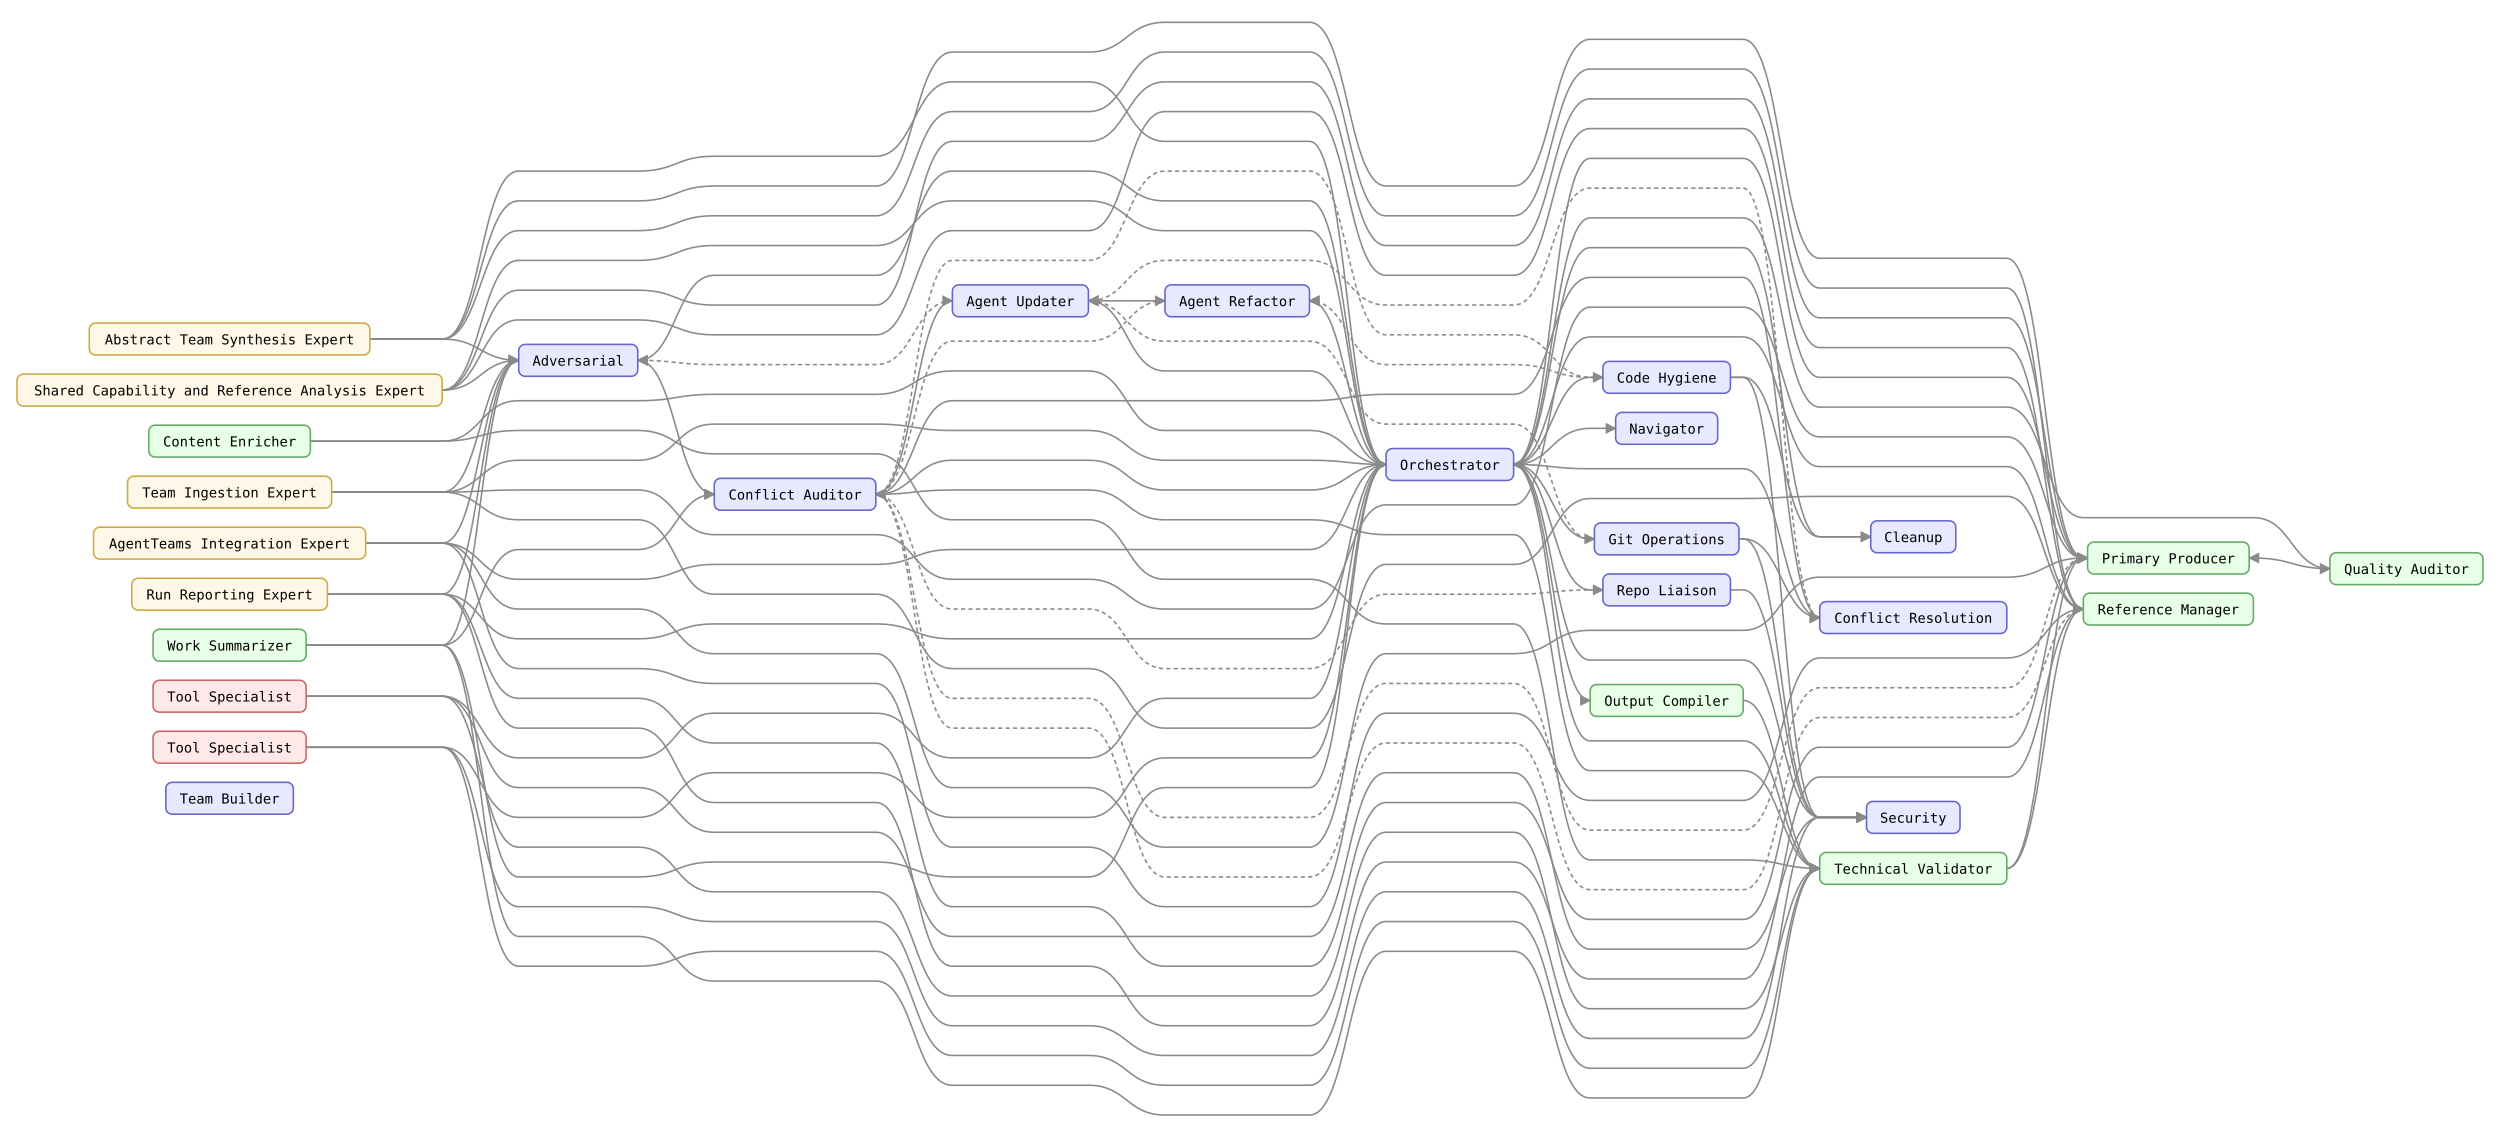
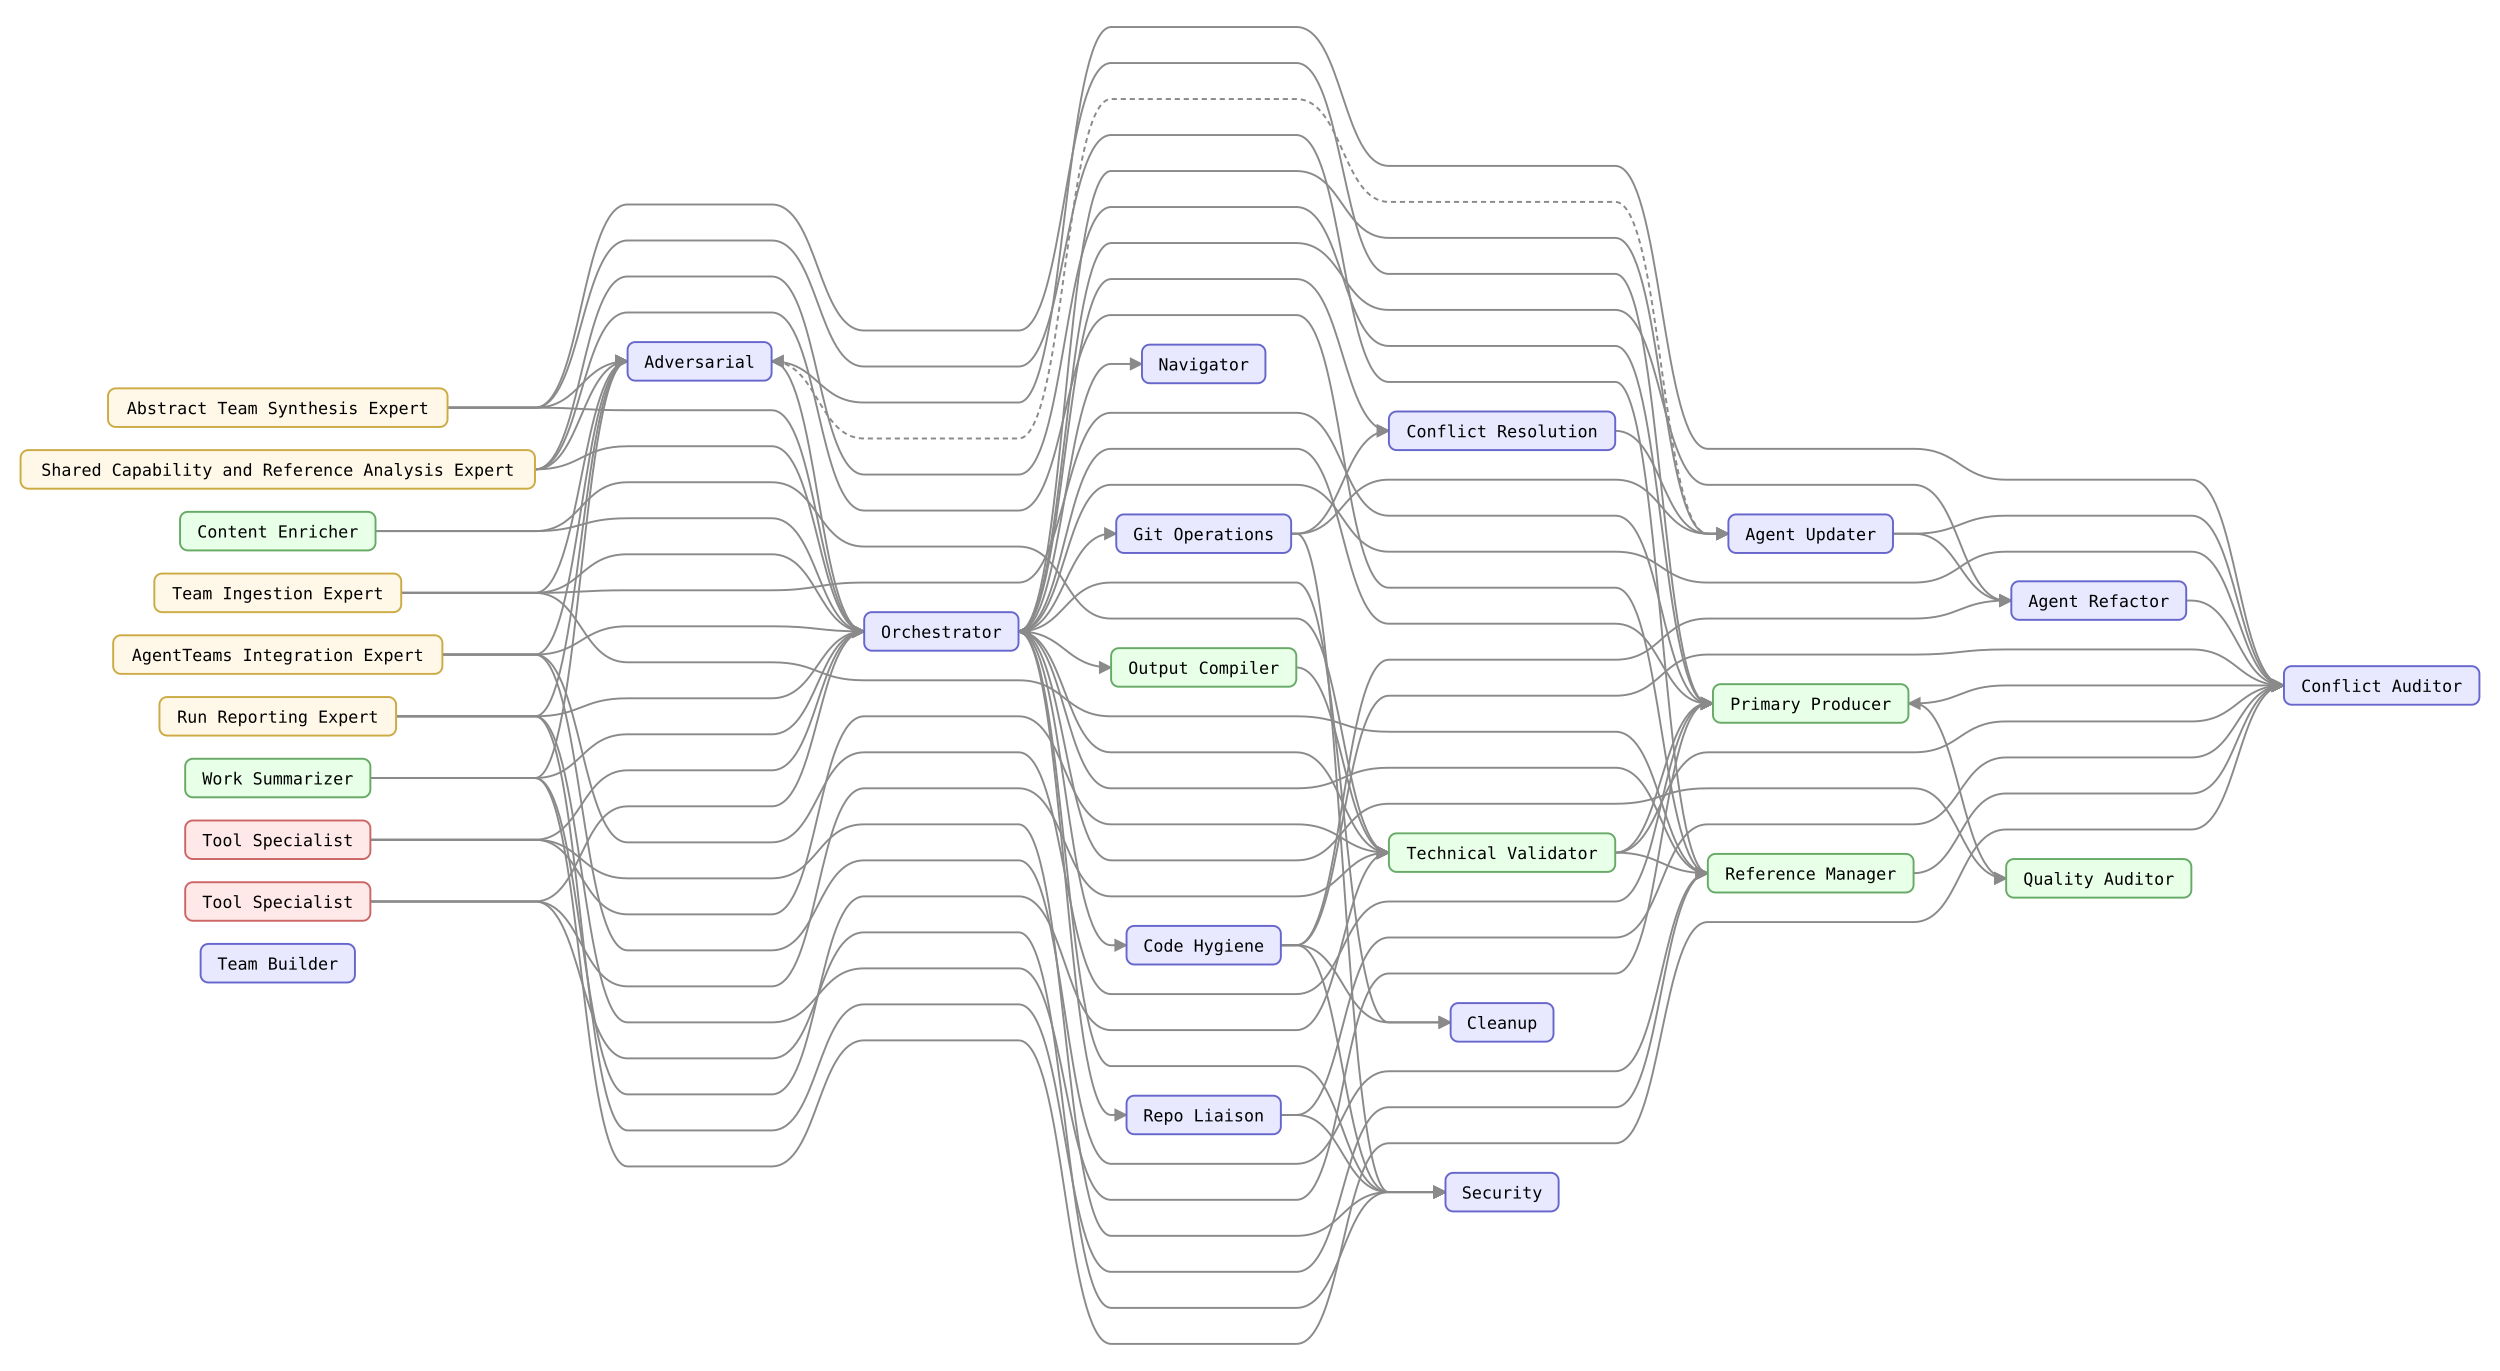
- <svg xmlns="http://www.w3.org/2000/svg" viewBox="0 0 2352 1070" width="2352" height="1070" font-family="monospace">
+ <svg xmlns="http://www.w3.org/2000/svg" viewBox="0 0 1944 1066" width="1944" height="1066" font-family="monospace">
  <defs>
    <marker id="arrow" viewBox="0 0 10 10" refX="9" refY="5" markerWidth="7" markerHeight="7" orient="auto-start-reverse">
      <polygon points="0,0 10,5 0,10" fill="#8a8a8a" />
    </marker>
  </defs>
-   <path d="M348,319 L416,319 C452,319 452,339 488,339" fill="none" stroke="#8a8a8a" stroke-width="1.5" marker-end="url(#arrow)" />
-   <path d="M348,319 L416,319 C452,319 452,161 488,161 L600,161 C636,161 636,147 672,147 L824,147 C860,147 860,77 896,77 L1024,77 C1060,77 1060,133 1096,133 L1232,133 C1268,133 1268,437 1304,437" fill="none" stroke="#8a8a8a" stroke-width="1.5" marker-end="url(#arrow)" />
-   <path d="M348,319 L416,319 C452,319 452,189 488,189 L600,189 C636,189 636,175 672,175 L824,175 C860,175 860,49 896,49 L1024,49 C1060,49 1060,21 1096,21 L1232,21 C1268,21 1268,175 1304,175 L1424,175 C1460,175 1460,37 1496,37 L1640,37 C1676,37 1676,243 1712,243 L1888,243 C1924,243 1924,525 1960,525 L1964,525" fill="none" stroke="#8a8a8a" stroke-width="1.5" marker-end="url(#arrow)" />
-   <path d="M348,319 L416,319 C452,319 452,217 488,217 L600,217 C636,217 636,203 672,203 L824,203 C860,203 860,105 896,105 L1024,105 C1060,105 1060,49 1096,49 L1232,49 C1268,49 1268,203 1304,203 L1424,203 C1460,203 1460,65 1496,65 L1640,65 C1676,65 1676,271 1712,271 L1888,271 C1924,271 1924,573 1960,573" fill="none" stroke="#8a8a8a" stroke-width="1.5" marker-end="url(#arrow)" />
-   <path d="M600,339 C636,339 636,465 672,465" fill="none" stroke="#8a8a8a" stroke-width="1.5" marker-end="url(#arrow)" />
-   <path d="M600,339 C636,339 636,259 672,259 L824,259 C860,259 860,161 896,161 L1024,161 C1060,161 1060,189 1096,189 L1232,189 C1268,189 1268,437 1304,437" fill="none" stroke="#8a8a8a" stroke-width="1.5" marker-start="url(#arrow)" marker-end="url(#arrow)" />
-   <path d="M1096,283 C1060,283 1060,321 1024,321 L896,321 C860,321 860,465 824,465" fill="none" stroke="#8a8a8a" stroke-width="1.5" stroke-dasharray="4,3" marker-end="url(#arrow)" />
-   <path d="M1232,283 C1268,283 1268,437 1304,437" fill="none" stroke="#8a8a8a" stroke-width="1.5" marker-start="url(#arrow)" marker-end="url(#arrow)" />
-   <path d="M896,283 C860,283 860,343 824,343 L672,343 C636,343 636,339 600,339" fill="none" stroke="#8a8a8a" stroke-width="1.5" stroke-dasharray="4,3" marker-end="url(#arrow)" />
-   <path d="M1024,283 L1096,283" fill="none" stroke="#8a8a8a" stroke-width="1.5" marker-end="url(#arrow)" />
-   <path d="M896,283 C860,283 860,465 824,465" fill="none" stroke="#8a8a8a" stroke-width="1.5" marker-start="url(#arrow)" marker-end="url(#arrow)" />
-   <path d="M1024,283 C1060,283 1060,349 1096,349 L1232,349 C1268,349 1268,437 1304,437" fill="none" stroke="#8a8a8a" stroke-width="1.5" marker-start="url(#arrow)" marker-end="url(#arrow)" />
-   <path d="M416,367 C452,367 452,339 488,339" fill="none" stroke="#8a8a8a" stroke-width="1.5" marker-end="url(#arrow)" />
-   <path d="M416,367 C452,367 452,245 488,245 L600,245 C636,245 636,231 672,231 L824,231 C860,231 860,189 896,189 L1024,189 C1060,189 1060,217 1096,217 L1232,217 C1268,217 1268,437 1304,437" fill="none" stroke="#8a8a8a" stroke-width="1.5" marker-end="url(#arrow)" />
-   <path d="M416,367 C452,367 452,273 488,273 L600,273 C636,273 636,287 672,287 L824,287 C860,287 860,133 896,133 L1024,133 C1060,133 1060,77 1096,77 L1232,77 C1268,77 1268,231 1304,231 L1424,231 C1460,231 1460,93 1496,93 L1640,93 C1676,93 1676,299 1712,299 L1888,299 C1924,299 1924,525 1960,525 L1964,525" fill="none" stroke="#8a8a8a" stroke-width="1.5" marker-end="url(#arrow)" />
-   <path d="M416,367 C452,367 452,301 488,301 L600,301 C636,301 636,315 672,315 L824,315 C860,315 860,217 896,217 L1024,217 C1060,217 1060,105 1096,105 L1232,105 C1268,105 1268,259 1304,259 L1424,259 C1460,259 1460,121 1496,121 L1640,121 C1676,121 1676,327 1712,327 L1888,327 C1924,327 1924,573 1960,573" fill="none" stroke="#8a8a8a" stroke-width="1.5" marker-end="url(#arrow)" />
-   <path d="M1760,505 L1712,505 C1676,505 1676,233 1640,233 L1496,233 C1460,233 1460,437 1424,437" fill="none" stroke="#8a8a8a" stroke-width="1.5" marker-start="url(#arrow)" marker-end="url(#arrow)" />
-   <path d="M1508,355 L1496,355 C1460,355 1460,343 1424,343 L1304,343 C1268,343 1268,283 1232,283" fill="none" stroke="#8a8a8a" stroke-width="1.5" stroke-dasharray="4,3" marker-end="url(#arrow)" />
-   <path d="M1628,355 L1640,355 C1676,355 1676,505 1712,505 L1760,505" fill="none" stroke="#8a8a8a" stroke-width="1.5" marker-end="url(#arrow)" />
-   <path d="M1508,355 L1496,355 C1460,355 1460,315 1424,315 L1304,315 C1268,315 1268,161 1232,161 L1096,161 C1060,161 1060,245 1024,245 L896,245 C860,245 860,465 824,465" fill="none" stroke="#8a8a8a" stroke-width="1.5" stroke-dasharray="4,3" marker-end="url(#arrow)" />
-   <path d="M1508,355 L1496,355 C1460,355 1460,437 1424,437" fill="none" stroke="#8a8a8a" stroke-width="1.5" marker-start="url(#arrow)" marker-end="url(#arrow)" />
-   <path d="M1628,355 L1640,355 C1676,355 1676,769 1712,769 L1756,769" fill="none" stroke="#8a8a8a" stroke-width="1.5" marker-end="url(#arrow)" />
-   <path d="M824,465 C860,465 860,377 896,377 L1024,377 L1096,377 L1232,377 C1268,377 1268,371 1304,371 L1424,371 C1460,371 1460,261 1496,261 L1640,261 C1676,261 1676,581 1712,581" fill="none" stroke="#8a8a8a" stroke-width="1.5" marker-end="url(#arrow)" />
-   <path d="M824,465 C860,465 860,433 896,433 L1024,433 C1060,433 1060,461 1096,461 L1232,461 C1268,461 1268,437 1304,437" fill="none" stroke="#8a8a8a" stroke-width="1.5" marker-start="url(#arrow)" marker-end="url(#arrow)" />
-   <path d="M824,465 C860,465 860,461 896,461 L1024,461 C1060,461 1060,489 1096,489 L1232,489 C1268,489 1268,503 1304,503 L1424,503 C1460,503 1460,725 1496,725 L1640,725 C1676,725 1676,817 1712,817" fill="none" stroke="#8a8a8a" stroke-width="1.5" marker-start="url(#arrow)" marker-end="url(#arrow)" />
-   <path d="M1712,581 C1676,581 1676,177 1640,177 L1496,177 C1460,177 1460,287 1424,287 L1304,287 C1268,287 1268,245 1232,245 L1096,245 C1060,245 1060,283 1024,283" fill="none" stroke="#8a8a8a" stroke-width="1.5" stroke-dasharray="4,3" marker-end="url(#arrow)" />
-   <path d="M1712,581 C1676,581 1676,441 1640,441 L1496,441 C1460,441 1460,437 1424,437" fill="none" stroke="#8a8a8a" stroke-width="1.5" marker-start="url(#arrow)" marker-end="url(#arrow)" />
-   <path d="M292,415 L416,415 C452,415 452,377 488,377 L600,377 C636,377 636,371 672,371 L824,371 C860,371 860,349 896,349 L1024,349 C1060,349 1060,405 1096,405 L1232,405 C1268,405 1268,437 1304,437" fill="none" stroke="#8a8a8a" stroke-width="1.5" marker-end="url(#arrow)" />
-   <path d="M292,415 L416,415 C452,415 452,405 488,405 L600,405 C636,405 636,427 672,427 L824,427 C860,427 860,489 896,489 L1024,489 C1060,489 1060,545 1096,545 L1232,545 C1268,545 1268,587 1304,587 L1424,587 C1460,587 1460,809 1496,809 L1640,809 C1676,809 1676,817 1712,817" fill="none" stroke="#8a8a8a" stroke-width="1.5" marker-end="url(#arrow)" />
-   <path d="M1500,507 L1496,507 C1460,507 1460,399 1424,399 L1304,399 C1268,399 1268,321 1232,321 L1096,321 C1060,321 1060,283 1024,283" fill="none" stroke="#8a8a8a" stroke-width="1.5" stroke-dasharray="4,3" marker-end="url(#arrow)" />
-   <path d="M1636,507 L1640,507 C1676,507 1676,581 1712,581" fill="none" stroke="#8a8a8a" stroke-width="1.5" marker-end="url(#arrow)" />
-   <path d="M1500,507 L1496,507 C1460,507 1460,437 1424,437" fill="none" stroke="#8a8a8a" stroke-width="1.5" marker-start="url(#arrow)" marker-end="url(#arrow)" />
-   <path d="M1636,507 L1640,507 C1676,507 1676,769 1712,769 L1756,769" fill="none" stroke="#8a8a8a" stroke-width="1.5" marker-end="url(#arrow)" />
-   <path d="M312,463 L416,463 C452,463 452,339 488,339" fill="none" stroke="#8a8a8a" stroke-width="1.5" marker-end="url(#arrow)" />
-   <path d="M312,463 L416,463 C452,463 452,433 488,433 L600,433 C636,433 636,399 672,399 L824,399 C860,399 860,405 896,405 L1024,405 C1060,405 1060,433 1096,433 L1232,433 C1268,433 1268,437 1304,437" fill="none" stroke="#8a8a8a" stroke-width="1.5" marker-end="url(#arrow)" />
-   <path d="M312,463 L416,463 C452,463 452,461 488,461 L600,461 C636,461 636,503 672,503 L824,503 C860,503 860,545 896,545 L1024,545 C1060,545 1060,573 1096,573 L1232,573 C1268,573 1268,475 1304,475 L1424,475 C1460,475 1460,289 1496,289 L1640,289 C1676,289 1676,411 1712,411 L1888,411 C1924,411 1924,525 1960,525 L1964,525" fill="none" stroke="#8a8a8a" stroke-width="1.5" marker-end="url(#arrow)" />
-   <path d="M312,463 L416,463 C452,463 452,489 488,489 L600,489 C636,489 636,559 672,559 L824,559 C860,559 860,629 896,629 L1024,629 C1060,629 1060,685 1096,685 L1232,685 C1268,685 1268,531 1304,531 L1424,531 C1460,531 1460,469 1496,469 L1640,469 C1676,469 1676,467 1712,467 L1888,467 C1924,467 1924,573 1960,573" fill="none" stroke="#8a8a8a" stroke-width="1.5" marker-end="url(#arrow)" />
-   <path d="M344,511 L416,511 C452,511 452,339 488,339" fill="none" stroke="#8a8a8a" stroke-width="1.5" marker-end="url(#arrow)" />
-   <path d="M344,511 L416,511 C452,511 452,545 488,545 L600,545 C636,545 636,531 672,531 L824,531 C860,531 860,517 896,517 L1024,517 L1096,517 L1232,517 C1268,517 1268,437 1304,437" fill="none" stroke="#8a8a8a" stroke-width="1.5" marker-end="url(#arrow)" />
-   <path d="M344,511 L416,511 C452,511 452,573 488,573 L600,573 C636,573 636,615 672,615 L824,615 C860,615 860,741 896,741 L1024,741 C1060,741 1060,797 1096,797 L1232,797 C1268,797 1268,615 1304,615 L1424,615 C1460,615 1460,593 1496,593 L1640,593 C1676,593 1676,543 1712,543 L1888,543 C1924,543 1924,525 1960,525 L1964,525" fill="none" stroke="#8a8a8a" stroke-width="1.5" marker-end="url(#arrow)" />
-   <path d="M344,511 L416,511 C452,511 452,629 488,629 L600,629 C636,629 636,643 672,643 L824,643 C860,643 860,797 896,797 L1024,797 C1060,797 1060,853 1096,853 L1232,853 C1268,853 1268,671 1304,671 L1424,671 C1460,671 1460,753 1496,753 L1640,753 C1676,753 1676,619 1712,619 L1888,619 C1924,619 1924,573 1960,573" fill="none" stroke="#8a8a8a" stroke-width="1.5" marker-end="url(#arrow)" />
-   <path d="M1520,403 L1496,403 C1460,403 1460,437 1424,437" fill="none" stroke="#8a8a8a" stroke-width="1.5" marker-start="url(#arrow)" marker-end="url(#arrow)" />
-   <path d="M1424,437 C1460,437 1460,659 1496,659" fill="none" stroke="#8a8a8a" stroke-width="1.5" marker-start="url(#arrow)" marker-end="url(#arrow)" />
-   <path d="M1424,437 C1460,437 1460,149 1496,149 L1640,149 C1676,149 1676,355 1712,355 L1888,355 C1924,355 1924,525 1960,525 L1964,525" fill="none" stroke="#8a8a8a" stroke-width="1.5" marker-start="url(#arrow)" marker-end="url(#arrow)" />
-   <path d="M1424,437 C1460,437 1460,205 1496,205 L1640,205 C1676,205 1676,383 1712,383 L1888,383 C1924,383 1924,487 1960,487 L2120,487 C2156,487 2156,535 2192,535" fill="none" stroke="#8a8a8a" stroke-width="1.5" marker-start="url(#arrow)" marker-end="url(#arrow)" />
-   <path d="M1424,437 C1460,437 1460,317 1496,317 L1640,317 C1676,317 1676,439 1712,439 L1888,439 C1924,439 1924,573 1960,573" fill="none" stroke="#8a8a8a" stroke-width="1.5" marker-start="url(#arrow)" marker-end="url(#arrow)" />
-   <path d="M1424,437 C1460,437 1460,555 1496,555 L1508,555" fill="none" stroke="#8a8a8a" stroke-width="1.5" marker-start="url(#arrow)" marker-end="url(#arrow)" />
-   <path d="M1424,437 C1460,437 1460,621 1496,621 L1640,621 C1676,621 1676,769 1712,769 L1756,769" fill="none" stroke="#8a8a8a" stroke-width="1.5" marker-start="url(#arrow)" marker-end="url(#arrow)" />
-   <path d="M1424,437 C1460,437 1460,697 1496,697 L1640,697 C1676,697 1676,817 1712,817" fill="none" stroke="#8a8a8a" stroke-width="1.5" marker-start="url(#arrow)" marker-end="url(#arrow)" />
-   <path d="M1640,659 C1676,659 1676,817 1712,817" fill="none" stroke="#8a8a8a" stroke-width="1.5" marker-end="url(#arrow)" />
-   <path d="M1964,525 L1960,525 C1924,525 1924,647 1888,647 L1712,647 C1676,647 1676,781 1640,781 L1496,781 C1460,781 1460,643 1424,643 L1304,643 C1268,643 1268,769 1232,769 L1096,769 C1060,769 1060,657 1024,657 L896,657 C860,657 860,465 824,465" fill="none" stroke="#8a8a8a" stroke-width="1.5" stroke-dasharray="4,3" marker-end="url(#arrow)" />
-   <path d="M2116,525 L2120,525 C2156,525 2156,535 2192,535" fill="none" stroke="#8a8a8a" stroke-width="1.5" marker-start="url(#arrow)" marker-end="url(#arrow)" />
-   <path d="M1960,573 C1924,573 1924,675 1888,675 L1712,675 C1676,675 1676,837 1640,837 L1496,837 C1460,837 1460,699 1424,699 L1304,699 C1268,699 1268,825 1232,825 L1096,825 C1060,825 1060,685 1024,685 L896,685 C860,685 860,465 824,465" fill="none" stroke="#8a8a8a" stroke-width="1.5" stroke-dasharray="4,3" marker-end="url(#arrow)" />
-   <path d="M1508,555 L1496,555 C1460,555 1460,559 1424,559 L1304,559 C1268,559 1268,629 1232,629 L1096,629 C1060,629 1060,573 1024,573 L896,573 C860,573 860,465 824,465" fill="none" stroke="#8a8a8a" stroke-width="1.5" stroke-dasharray="4,3" marker-end="url(#arrow)" />
-   <path d="M1628,555 L1640,555 C1676,555 1676,769 1712,769 L1756,769" fill="none" stroke="#8a8a8a" stroke-width="1.5" marker-end="url(#arrow)" />
-   <path d="M308,559 L416,559 C452,559 452,339 488,339" fill="none" stroke="#8a8a8a" stroke-width="1.5" marker-end="url(#arrow)" />
-   <path d="M308,559 L416,559 C452,559 452,601 488,601 L600,601 C636,601 636,587 672,587 L824,587 C860,587 860,601 896,601 L1024,601 L1096,601 L1232,601 C1268,601 1268,437 1304,437" fill="none" stroke="#8a8a8a" stroke-width="1.5" marker-end="url(#arrow)" />
-   <path d="M308,559 L416,559 C452,559 452,657 488,657 L600,657 C636,657 636,699 672,699 L824,699 C860,699 860,853 896,853 L1024,853 C1060,853 1060,909 1096,909 L1232,909 C1268,909 1268,755 1304,755 L1424,755 C1460,755 1460,865 1496,865 L1640,865 C1676,865 1676,703 1712,703 L1888,703 C1924,703 1924,525 1960,525 L1964,525" fill="none" stroke="#8a8a8a" stroke-width="1.5" marker-end="url(#arrow)" />
-   <path d="M308,559 L416,559 C452,559 452,685 488,685 L600,685 C636,685 636,755 672,755 L824,755 C860,755 860,909 896,909 L1024,909 C1060,909 1060,965 1096,965 L1232,965 C1268,965 1268,811 1304,811 L1424,811 C1460,811 1460,921 1496,921 L1640,921 C1676,921 1676,731 1712,731 L1888,731 C1924,731 1924,573 1960,573" fill="none" stroke="#8a8a8a" stroke-width="1.5" marker-end="url(#arrow)" />
-   <path d="M1888,817 C1924,817 1924,525 1960,525 L1964,525" fill="none" stroke="#8a8a8a" stroke-width="1.5" marker-end="url(#arrow)" />
-   <path d="M1888,817 C1924,817 1924,573 1960,573" fill="none" stroke="#8a8a8a" stroke-width="1.5" marker-end="url(#arrow)" />
-   <path d="M288,655 L416,655 C452,655 452,713 488,713 L600,713 C636,713 636,671 672,671 L824,671 C860,671 860,713 896,713 L1024,713 C1060,713 1060,657 1096,657 L1232,657 C1268,657 1268,437 1304,437" fill="none" stroke="#8a8a8a" stroke-width="1.5" marker-end="url(#arrow)" />
-   <path d="M288,655 L416,655 C452,655 452,741 488,741 L600,741 C636,741 636,783 672,783 L824,783 C860,783 860,881 896,881 L1024,881 L1096,881 L1232,881 C1268,881 1268,727 1304,727 L1424,727 C1460,727 1460,893 1496,893 L1640,893 C1676,893 1676,769 1712,769 L1756,769" fill="none" stroke="#8a8a8a" stroke-width="1.5" marker-end="url(#arrow)" />
-   <path d="M288,655 L416,655 C452,655 452,797 488,797 L600,797 C636,797 636,839 672,839 L824,839 C860,839 860,937 896,937 L1024,937 L1096,937 L1232,937 C1268,937 1268,783 1304,783 L1424,783 C1460,783 1460,949 1496,949 L1640,949 C1676,949 1676,817 1712,817" fill="none" stroke="#8a8a8a" stroke-width="1.5" marker-end="url(#arrow)" />
-   <path d="M288,703 L416,703 C452,703 452,769 488,769 L600,769 C636,769 636,727 672,727 L824,727 C860,727 860,769 896,769 L1024,769 C1060,769 1060,713 1096,713 L1232,713 C1268,713 1268,437 1304,437" fill="none" stroke="#8a8a8a" stroke-width="1.5" marker-end="url(#arrow)" />
-   <path d="M288,703 L416,703 C452,703 452,853 488,853 L600,853 C636,853 636,867 672,867 L824,867 C860,867 860,965 896,965 L1024,965 C1060,965 1060,993 1096,993 L1232,993 C1268,993 1268,839 1304,839 L1424,839 C1460,839 1460,977 1496,977 L1640,977 C1676,977 1676,769 1712,769 L1756,769" fill="none" stroke="#8a8a8a" stroke-width="1.5" marker-end="url(#arrow)" />
-   <path d="M288,703 L416,703 C452,703 452,909 488,909 L600,909 C636,909 636,895 672,895 L824,895 C860,895 860,993 896,993 L1024,993 C1060,993 1060,1021 1096,1021 L1232,1021 C1268,1021 1268,867 1304,867 L1424,867 C1460,867 1460,1005 1496,1005 L1640,1005 C1676,1005 1676,817 1712,817" fill="none" stroke="#8a8a8a" stroke-width="1.5" marker-end="url(#arrow)" />
-   <path d="M288,607 L416,607 C452,607 452,339 488,339" fill="none" stroke="#8a8a8a" stroke-width="1.5" marker-end="url(#arrow)" />
-   <path d="M288,607 L416,607 C452,607 452,517 488,517 L600,517 C636,517 636,465 672,465" fill="none" stroke="#8a8a8a" stroke-width="1.5" marker-end="url(#arrow)" />
-   <path d="M288,607 L416,607 C452,607 452,825 488,825 L600,825 C636,825 636,811 672,811 L824,811 C860,811 860,825 896,825 L1024,825 C1060,825 1060,741 1096,741 L1232,741 C1268,741 1268,437 1304,437" fill="none" stroke="#8a8a8a" stroke-width="1.5" marker-end="url(#arrow)" />
-   <path d="M288,607 L416,607 C452,607 452,881 488,881 L600,881 C636,881 636,923 672,923 L824,923 C860,923 860,1021 896,1021 L1024,1021 C1060,1021 1060,1049 1096,1049 L1232,1049 C1268,1049 1268,895 1304,895 L1424,895 C1460,895 1460,1033 1496,1033 L1640,1033 C1676,1033 1676,817 1712,817" fill="none" stroke="#8a8a8a" stroke-width="1.5" marker-end="url(#arrow)" />
-   <rect x="84" y="304" width="264" height="30" rx="6" fill="#fff8e8" stroke="#ccaa44" stroke-width="1.5" />
-   <text x="216" y="324" font-size="13" text-anchor="middle" fill="#000000">Abstract Team Synthesis Expert</text>
-   <rect x="488" y="324" width="112" height="30" rx="6" fill="#e8e8ff" stroke="#6666cc" stroke-width="1.5" />
-   <text x="544" y="344" font-size="13" text-anchor="middle" fill="#000000">Adversarial</text>
-   <rect x="1096" y="268" width="136" height="30" rx="6" fill="#e8e8ff" stroke="#6666cc" stroke-width="1.5" />
-   <text x="1164" y="288" font-size="13" text-anchor="middle" fill="#000000">Agent Refactor</text>
-   <rect x="896" y="268" width="128" height="30" rx="6" fill="#e8e8ff" stroke="#6666cc" stroke-width="1.5" />
-   <text x="960" y="288" font-size="13" text-anchor="middle" fill="#000000">Agent Updater</text>
-   <rect x="16" y="352" width="400" height="30" rx="6" fill="#fff8e8" stroke="#ccaa44" stroke-width="1.5" />
-   <text x="216" y="372" font-size="13" text-anchor="middle" fill="#000000">Shared Capability and Reference Analysis Expert</text>
-   <rect x="1760" y="490" width="80" height="30" rx="6" fill="#e8e8ff" stroke="#6666cc" stroke-width="1.5" />
-   <text x="1800" y="510" font-size="13" text-anchor="middle" fill="#000000">Cleanup</text>
-   <rect x="1508" y="340" width="120" height="30" rx="6" fill="#e8e8ff" stroke="#6666cc" stroke-width="1.5" />
-   <text x="1568" y="360" font-size="13" text-anchor="middle" fill="#000000">Code Hygiene</text>
-   <rect x="672" y="450" width="152" height="30" rx="6" fill="#e8e8ff" stroke="#6666cc" stroke-width="1.5" />
-   <text x="748" y="470" font-size="13" text-anchor="middle" fill="#000000">Conflict Auditor</text>
-   <rect x="1712" y="566" width="176" height="30" rx="6" fill="#e8e8ff" stroke="#6666cc" stroke-width="1.5" />
-   <text x="1800" y="586" font-size="13" text-anchor="middle" fill="#000000">Conflict Resolution</text>
-   <rect x="140" y="400" width="152" height="30" rx="6" fill="#e8ffe8" stroke="#66aa66" stroke-width="1.5" />
-   <text x="216" y="420" font-size="13" text-anchor="middle" fill="#000000">Content Enricher</text>
-   <rect x="1500" y="492" width="136" height="30" rx="6" fill="#e8e8ff" stroke="#6666cc" stroke-width="1.5" />
-   <text x="1568" y="512" font-size="13" text-anchor="middle" fill="#000000">Git Operations</text>
-   <rect x="120" y="448" width="192" height="30" rx="6" fill="#fff8e8" stroke="#ccaa44" stroke-width="1.5" />
-   <text x="216" y="468" font-size="13" text-anchor="middle" fill="#000000">Team Ingestion Expert</text>
-   <rect x="88" y="496" width="256" height="30" rx="6" fill="#fff8e8" stroke="#ccaa44" stroke-width="1.5" />
-   <text x="216" y="516" font-size="13" text-anchor="middle" fill="#000000">AgentTeams Integration Expert</text>
-   <rect x="1520" y="388" width="96" height="30" rx="6" fill="#e8e8ff" stroke="#6666cc" stroke-width="1.5" />
-   <text x="1568" y="408" font-size="13" text-anchor="middle" fill="#000000">Navigator</text>
-   <rect x="1304" y="422" width="120" height="30" rx="6" fill="#e8e8ff" stroke="#6666cc" stroke-width="1.5" />
-   <text x="1364" y="442" font-size="13" text-anchor="middle" fill="#000000">Orchestrator</text>
-   <rect x="1496" y="644" width="144" height="30" rx="6" fill="#e8ffe8" stroke="#66aa66" stroke-width="1.5" />
-   <text x="1568" y="664" font-size="13" text-anchor="middle" fill="#000000">Output Compiler</text>
-   <rect x="1964" y="510" width="152" height="30" rx="6" fill="#e8ffe8" stroke="#66aa66" stroke-width="1.5" />
-   <text x="2040" y="530" font-size="13" text-anchor="middle" fill="#000000">Primary Producer</text>
-   <rect x="2192" y="520" width="144" height="30" rx="6" fill="#e8ffe8" stroke="#66aa66" stroke-width="1.5" />
-   <text x="2264" y="540" font-size="13" text-anchor="middle" fill="#000000">Quality Auditor</text>
-   <rect x="1960" y="558" width="160" height="30" rx="6" fill="#e8ffe8" stroke="#66aa66" stroke-width="1.5" />
-   <text x="2040" y="578" font-size="13" text-anchor="middle" fill="#000000">Reference Manager</text>
-   <rect x="1508" y="540" width="120" height="30" rx="6" fill="#e8e8ff" stroke="#6666cc" stroke-width="1.5" />
-   <text x="1568" y="560" font-size="13" text-anchor="middle" fill="#000000">Repo Liaison</text>
-   <rect x="124" y="544" width="184" height="30" rx="6" fill="#fff8e8" stroke="#ccaa44" stroke-width="1.5" />
-   <text x="216" y="564" font-size="13" text-anchor="middle" fill="#000000">Run Reporting Expert</text>
-   <rect x="1756" y="754" width="88" height="30" rx="6" fill="#e8e8ff" stroke="#6666cc" stroke-width="1.5" />
-   <text x="1800" y="774" font-size="13" text-anchor="middle" fill="#000000">Security</text>
-   <rect x="156" y="736" width="120" height="30" rx="6" fill="#e8e8ff" stroke="#6666cc" stroke-width="1.5" />
-   <text x="216" y="756" font-size="13" text-anchor="middle" fill="#000000">Team Builder</text>
-   <rect x="1712" y="802" width="176" height="30" rx="6" fill="#e8ffe8" stroke="#66aa66" stroke-width="1.5" />
-   <text x="1800" y="822" font-size="13" text-anchor="middle" fill="#000000">Technical Validator</text>
-   <rect x="144" y="640" width="144" height="30" rx="6" fill="#ffe8e8" stroke="#cc6666" stroke-width="1.5" />
-   <text x="216" y="660" font-size="13" text-anchor="middle" fill="#000000">Tool Specialist</text>
-   <rect x="144" y="688" width="144" height="30" rx="6" fill="#ffe8e8" stroke="#cc6666" stroke-width="1.5" />
-   <text x="216" y="708" font-size="13" text-anchor="middle" fill="#000000">Tool Specialist</text>
-   <rect x="144" y="592" width="144" height="30" rx="6" fill="#e8ffe8" stroke="#66aa66" stroke-width="1.5" />
-   <text x="216" y="612" font-size="13" text-anchor="middle" fill="#000000">Work Summarizer</text>
+   <path d="M348,317 L416,317 C452,317 452,281 488,281" fill="none" stroke="#8a8a8a" stroke-width="1.5" marker-end="url(#arrow)" />
+   <path d="M348,317 L416,317 C452,317 452,319 488,319 L600,319 C636,319 636,491 672,491" fill="none" stroke="#8a8a8a" stroke-width="1.5" marker-end="url(#arrow)" />
+   <path d="M348,317 L416,317 C452,317 452,159 488,159 L600,159 C636,159 636,257 672,257 L792,257 C828,257 828,49 864,49 L1008,49 C1044,49 1044,213 1080,213 L1256,213 C1292,213 1292,547 1328,547 L1332,547" fill="none" stroke="#8a8a8a" stroke-width="1.5" marker-end="url(#arrow)" />
+   <path d="M348,317 L416,317 C452,317 452,187 488,187 L600,187 C636,187 636,285 672,285 L792,285 C828,285 828,105 864,105 L1008,105 C1044,105 1044,297 1080,297 L1256,297 C1292,297 1292,679 1328,679" fill="none" stroke="#8a8a8a" stroke-width="1.5" marker-end="url(#arrow)" />
+   <path d="M600,281 C636,281 636,313 672,313 L792,313 C828,313 828,21 864,21 L1008,21 C1044,21 1044,129 1080,129 L1256,129 C1292,129 1292,349 1328,349 L1488,349 C1524,349 1524,373 1560,373 L1704,373 C1740,373 1740,533 1776,533" fill="none" stroke="#8a8a8a" stroke-width="1.5" marker-end="url(#arrow)" />
+   <path d="M600,281 C636,281 636,491 672,491" fill="none" stroke="#8a8a8a" stroke-width="1.5" marker-start="url(#arrow)" marker-end="url(#arrow)" />
+   <path d="M1700,467 L1704,467 C1740,467 1740,533 1776,533" fill="none" stroke="#8a8a8a" stroke-width="1.5" marker-end="url(#arrow)" />
+   <path d="M1564,467 L1560,467 C1524,467 1524,377 1488,377 L1328,377 C1292,377 1292,241 1256,241 L1080,241 C1044,241 1044,189 1008,189 L864,189 C828,189 828,491 792,491" fill="none" stroke="#8a8a8a" stroke-width="1.5" marker-start="url(#arrow)" marker-end="url(#arrow)" />
+   <path d="M1344,415 L1328,415 C1292,415 1292,157 1256,157 L1080,157 C1044,157 1044,77 1008,77 L864,77 C828,77 828,341 792,341 L672,341 C636,341 636,281 600,281" fill="none" stroke="#8a8a8a" stroke-width="1.5" stroke-dasharray="4,3" marker-end="url(#arrow)" />
+   <path d="M1472,415 L1488,415 C1524,415 1524,467 1560,467 L1564,467" fill="none" stroke="#8a8a8a" stroke-width="1.5" marker-end="url(#arrow)" />
+   <path d="M1472,415 L1488,415 C1524,415 1524,401 1560,401 L1704,401 C1740,401 1740,533 1776,533" fill="none" stroke="#8a8a8a" stroke-width="1.5" marker-end="url(#arrow)" />
+   <path d="M1344,415 L1328,415 C1292,415 1292,185 1256,185 L1080,185 C1044,185 1044,133 1008,133 L864,133 C828,133 828,491 792,491" fill="none" stroke="#8a8a8a" stroke-width="1.5" marker-start="url(#arrow)" marker-end="url(#arrow)" />
+   <path d="M416,365 C452,365 452,281 488,281" fill="none" stroke="#8a8a8a" stroke-width="1.5" marker-end="url(#arrow)" />
+   <path d="M416,365 C452,365 452,347 488,347 L600,347 C636,347 636,491 672,491" fill="none" stroke="#8a8a8a" stroke-width="1.5" marker-end="url(#arrow)" />
+   <path d="M416,365 C452,365 452,215 488,215 L600,215 C636,215 636,369 672,369 L792,369 C828,369 828,161 864,161 L1008,161 C1044,161 1044,269 1080,269 L1256,269 C1292,269 1292,547 1328,547 L1332,547" fill="none" stroke="#8a8a8a" stroke-width="1.5" marker-end="url(#arrow)" />
+   <path d="M416,365 C452,365 452,243 488,243 L600,243 C636,243 636,397 672,397 L792,397 C828,397 828,245 864,245 L1008,245 C1044,245 1044,457 1080,457 L1256,457 C1292,457 1292,679 1328,679" fill="none" stroke="#8a8a8a" stroke-width="1.5" marker-end="url(#arrow)" />
+   <path d="M1128,795 L1080,795 C1044,795 1044,453 1008,453 L864,453 C828,453 828,491 792,491" fill="none" stroke="#8a8a8a" stroke-width="1.5" marker-start="url(#arrow)" marker-end="url(#arrow)" />
+   <path d="M996,735 L1008,735 C1044,735 1044,513 1080,513 L1256,513 C1292,513 1292,481 1328,481 L1488,481 C1524,481 1524,467 1560,467 L1564,467" fill="none" stroke="#8a8a8a" stroke-width="1.5" marker-end="url(#arrow)" />
+   <path d="M996,735 L1008,735 C1044,735 1044,795 1080,795 L1128,795" fill="none" stroke="#8a8a8a" stroke-width="1.5" marker-end="url(#arrow)" />
+   <path d="M996,735 L1008,735 C1044,735 1044,541 1080,541 L1256,541 C1292,541 1292,509 1328,509 L1488,509 C1524,509 1524,505 1560,505 L1704,505 C1740,505 1740,533 1776,533" fill="none" stroke="#8a8a8a" stroke-width="1.5" marker-end="url(#arrow)" />
+   <path d="M876,735 L864,735 C828,735 828,491 792,491" fill="none" stroke="#8a8a8a" stroke-width="1.5" marker-start="url(#arrow)" marker-end="url(#arrow)" />
+   <path d="M996,735 L1008,735 C1044,735 1044,927 1080,927 L1124,927" fill="none" stroke="#8a8a8a" stroke-width="1.5" marker-end="url(#arrow)" />
+   <path d="M1256,335 C1292,335 1292,415 1328,415 L1344,415" fill="none" stroke="#8a8a8a" stroke-width="1.5" marker-end="url(#arrow)" />
+   <path d="M1080,335 C1044,335 1044,217 1008,217 L864,217 C828,217 828,491 792,491" fill="none" stroke="#8a8a8a" stroke-width="1.5" marker-start="url(#arrow)" marker-end="url(#arrow)" />
+   <path d="M292,413 L416,413 C452,413 452,403 488,403 L600,403 C636,403 636,491 672,491" fill="none" stroke="#8a8a8a" stroke-width="1.5" marker-end="url(#arrow)" />
+   <path d="M292,413 L416,413 C452,413 452,375 488,375 L600,375 C636,375 636,425 672,425 L792,425 C828,425 828,481 864,481 L1008,481 C1044,481 1044,663 1080,663" fill="none" stroke="#8a8a8a" stroke-width="1.5" marker-end="url(#arrow)" />
+   <path d="M1004,415 L1008,415 C1044,415 1044,373 1080,373 L1256,373 C1292,373 1292,415 1328,415 L1344,415" fill="none" stroke="#8a8a8a" stroke-width="1.5" marker-end="url(#arrow)" />
+   <path d="M1004,415 L1008,415 C1044,415 1044,335 1080,335" fill="none" stroke="#8a8a8a" stroke-width="1.5" marker-end="url(#arrow)" />
+   <path d="M868,415 L864,415 C828,415 828,491 792,491" fill="none" stroke="#8a8a8a" stroke-width="1.5" marker-start="url(#arrow)" marker-end="url(#arrow)" />
+   <path d="M1004,415 L1008,415 C1044,415 1044,927 1080,927 L1124,927" fill="none" stroke="#8a8a8a" stroke-width="1.5" marker-end="url(#arrow)" />
+   <path d="M312,461 L416,461 C452,461 452,281 488,281" fill="none" stroke="#8a8a8a" stroke-width="1.5" marker-end="url(#arrow)" />
+   <path d="M312,461 L416,461 C452,461 452,431 488,431 L600,431 C636,431 636,491 672,491" fill="none" stroke="#8a8a8a" stroke-width="1.5" marker-end="url(#arrow)" />
+   <path d="M312,461 L416,461 C452,461 452,459 488,459 L600,459 C636,459 636,453 672,453 L792,453 C828,453 828,321 864,321 L1008,321 C1044,321 1044,401 1080,401 L1256,401 C1292,401 1292,547 1328,547 L1332,547" fill="none" stroke="#8a8a8a" stroke-width="1.5" marker-end="url(#arrow)" />
+   <path d="M312,461 L416,461 C452,461 452,515 488,515 L600,515 C636,515 636,529 672,529 L792,529 C828,529 828,557 864,557 L1008,557 C1044,557 1044,569 1080,569 L1256,569 C1292,569 1292,679 1328,679" fill="none" stroke="#8a8a8a" stroke-width="1.5" marker-end="url(#arrow)" />
+   <path d="M344,509 L416,509 C452,509 452,281 488,281" fill="none" stroke="#8a8a8a" stroke-width="1.5" marker-end="url(#arrow)" />
+   <path d="M344,509 L416,509 C452,509 452,487 488,487 L600,487 C636,487 636,491 672,491" fill="none" stroke="#8a8a8a" stroke-width="1.5" marker-end="url(#arrow)" />
+   <path d="M344,509 L416,509 C452,509 452,655 488,655 L600,655 C636,655 636,585 672,585 L792,585 C828,585 828,773 864,773 L1008,773 C1044,773 1044,701 1080,701 L1256,701 C1292,701 1292,547 1328,547 L1332,547" fill="none" stroke="#8a8a8a" stroke-width="1.5" marker-end="url(#arrow)" />
+   <path d="M344,509 L416,509 C452,509 452,739 488,739 L600,739 C636,739 636,669 672,669 L792,669 C828,669 828,905 864,905 L1008,905 C1044,905 1044,833 1080,833 L1256,833 C1292,833 1292,679 1328,679" fill="none" stroke="#8a8a8a" stroke-width="1.5" marker-end="url(#arrow)" />
+   <path d="M888,283 L864,283 C828,283 828,491 792,491" fill="none" stroke="#8a8a8a" stroke-width="1.5" marker-start="url(#arrow)" marker-end="url(#arrow)" />
+   <path d="M792,491 C828,491 828,377 864,377 L1008,377 C1044,377 1044,429 1080,429 L1256,429 C1292,429 1292,453 1328,453 L1488,453 C1524,453 1524,429 1560,429 L1704,429 C1740,429 1740,533 1776,533" fill="none" stroke="#8a8a8a" stroke-width="1.5" marker-end="url(#arrow)" />
+   <path d="M792,491 C828,491 828,519 864,519" fill="none" stroke="#8a8a8a" stroke-width="1.5" marker-start="url(#arrow)" marker-end="url(#arrow)" />
+   <path d="M792,491 C828,491 828,349 864,349 L1008,349 C1044,349 1044,485 1080,485 L1256,485 C1292,485 1292,547 1328,547 L1332,547" fill="none" stroke="#8a8a8a" stroke-width="1.5" marker-start="url(#arrow)" marker-end="url(#arrow)" />
+   <path d="M792,491 C828,491 828,669 864,669 L1008,669 C1044,669 1044,625 1080,625 L1256,625 C1292,625 1292,613 1328,613 L1488,613 C1524,613 1524,683 1560,683" fill="none" stroke="#8a8a8a" stroke-width="1.5" marker-start="url(#arrow)" marker-end="url(#arrow)" />
+   <path d="M792,491 C828,491 828,613 864,613 L1008,613 C1044,613 1044,597 1080,597 L1256,597 C1292,597 1292,679 1328,679" fill="none" stroke="#8a8a8a" stroke-width="1.5" marker-start="url(#arrow)" marker-end="url(#arrow)" />
+   <path d="M792,491 C828,491 828,867 864,867 L876,867" fill="none" stroke="#8a8a8a" stroke-width="1.5" marker-start="url(#arrow)" marker-end="url(#arrow)" />
+   <path d="M792,491 C828,491 828,829 864,829 L1008,829 C1044,829 1044,927 1080,927 L1124,927" fill="none" stroke="#8a8a8a" stroke-width="1.5" marker-start="url(#arrow)" marker-end="url(#arrow)" />
+   <path d="M792,491 C828,491 828,585 864,585 L1008,585 C1044,585 1044,663 1080,663" fill="none" stroke="#8a8a8a" stroke-width="1.5" marker-start="url(#arrow)" marker-end="url(#arrow)" />
+   <path d="M1008,519 C1044,519 1044,663 1080,663" fill="none" stroke="#8a8a8a" stroke-width="1.5" marker-end="url(#arrow)" />
+   <path d="M1484,547 L1488,547 C1524,547 1524,533 1560,533 L1704,533 L1776,533" fill="none" stroke="#8a8a8a" stroke-width="1.5" marker-end="url(#arrow)" />
+   <path d="M1484,547 L1488,547 C1524,547 1524,683 1560,683" fill="none" stroke="#8a8a8a" stroke-width="1.5" marker-start="url(#arrow)" marker-end="url(#arrow)" />
+   <path d="M1488,679 C1524,679 1524,617 1560,617 L1704,617 C1740,617 1740,533 1776,533" fill="none" stroke="#8a8a8a" stroke-width="1.5" marker-end="url(#arrow)" />
+   <path d="M996,867 L1008,867 C1044,867 1044,729 1080,729 L1256,729 C1292,729 1292,641 1328,641 L1488,641 C1524,641 1524,589 1560,589 L1704,589 C1740,589 1740,533 1776,533" fill="none" stroke="#8a8a8a" stroke-width="1.5" marker-end="url(#arrow)" />
+   <path d="M996,867 L1008,867 C1044,867 1044,927 1080,927 L1124,927" fill="none" stroke="#8a8a8a" stroke-width="1.5" marker-end="url(#arrow)" />
+   <path d="M308,557 L416,557 C452,557 452,281 488,281" fill="none" stroke="#8a8a8a" stroke-width="1.5" marker-end="url(#arrow)" />
+   <path d="M308,557 L416,557 C452,557 452,543 488,543 L600,543 C636,543 636,491 672,491" fill="none" stroke="#8a8a8a" stroke-width="1.5" marker-end="url(#arrow)" />
+   <path d="M308,557 L416,557 C452,557 452,795 488,795 L600,795 C636,795 636,753 672,753 L792,753 C828,753 828,933 864,933 L1008,933 C1044,933 1044,757 1080,757 L1256,757 C1292,757 1292,547 1328,547 L1332,547" fill="none" stroke="#8a8a8a" stroke-width="1.5" marker-end="url(#arrow)" />
+   <path d="M308,557 L416,557 C452,557 452,879 488,879 L600,879 C636,879 636,781 672,781 L792,781 C828,781 828,989 864,989 L1008,989 C1044,989 1044,861 1080,861 L1256,861 C1292,861 1292,679 1328,679" fill="none" stroke="#8a8a8a" stroke-width="1.5" marker-end="url(#arrow)" />
+   <path d="M1256,663 C1292,663 1292,585 1328,585 L1488,585 C1524,585 1524,561 1560,561 L1704,561 C1740,561 1740,533 1776,533" fill="none" stroke="#8a8a8a" stroke-width="1.5" marker-end="url(#arrow)" />
+   <path d="M1256,663 C1292,663 1292,547 1328,547 L1332,547" fill="none" stroke="#8a8a8a" stroke-width="1.5" marker-end="url(#arrow)" />
+   <path d="M1256,663 C1292,663 1292,679 1328,679" fill="none" stroke="#8a8a8a" stroke-width="1.5" marker-end="url(#arrow)" />
+   <path d="M288,653 L416,653 C452,653 452,599 488,599 L600,599 C636,599 636,491 672,491" fill="none" stroke="#8a8a8a" stroke-width="1.5" marker-end="url(#arrow)" />
+   <path d="M288,653 L416,653 C452,653 452,683 488,683 L600,683 C636,683 636,641 672,641 L792,641 C828,641 828,961 864,961 L1008,961 C1044,961 1044,927 1080,927 L1124,927" fill="none" stroke="#8a8a8a" stroke-width="1.5" marker-end="url(#arrow)" />
+   <path d="M288,653 L416,653 C452,653 452,711 488,711 L600,711 C636,711 636,557 672,557 L792,557 C828,557 828,641 864,641 L1008,641 C1044,641 1044,663 1080,663" fill="none" stroke="#8a8a8a" stroke-width="1.5" marker-end="url(#arrow)" />
+   <path d="M288,701 L416,701 C452,701 452,627 488,627 L600,627 C636,627 636,491 672,491" fill="none" stroke="#8a8a8a" stroke-width="1.5" marker-end="url(#arrow)" />
+   <path d="M288,701 L416,701 C452,701 452,823 488,823 L600,823 C636,823 636,725 672,725 L792,725 C828,725 828,1017 864,1017 L1008,1017 C1044,1017 1044,927 1080,927 L1124,927" fill="none" stroke="#8a8a8a" stroke-width="1.5" marker-end="url(#arrow)" />
+   <path d="M288,701 L416,701 C452,701 452,767 488,767 L600,767 C636,767 636,613 672,613 L792,613 C828,613 828,697 864,697 L1008,697 C1044,697 1044,663 1080,663" fill="none" stroke="#8a8a8a" stroke-width="1.5" marker-end="url(#arrow)" />
+   <path d="M288,605 L416,605 C452,605 452,281 488,281" fill="none" stroke="#8a8a8a" stroke-width="1.5" marker-end="url(#arrow)" />
+   <path d="M288,605 L416,605 C452,605 452,907 488,907 L600,907 C636,907 636,809 672,809 L792,809 C828,809 828,1045 864,1045 L1008,1045 C1044,1045 1044,889 1080,889 L1256,889 C1292,889 1292,717 1328,717 L1488,717 C1524,717 1524,645 1560,645 L1704,645 C1740,645 1740,533 1776,533" fill="none" stroke="#8a8a8a" stroke-width="1.5" marker-end="url(#arrow)" />
+   <path d="M288,605 L416,605 C452,605 452,571 488,571 L600,571 C636,571 636,491 672,491" fill="none" stroke="#8a8a8a" stroke-width="1.5" marker-end="url(#arrow)" />
+   <path d="M288,605 L416,605 C452,605 452,851 488,851 L600,851 C636,851 636,697 672,697 L792,697 C828,697 828,801 864,801 L1008,801 C1044,801 1044,663 1080,663" fill="none" stroke="#8a8a8a" stroke-width="1.5" marker-end="url(#arrow)" />
+   <rect x="84" y="302" width="264" height="30" rx="6" fill="#fff8e8" stroke="#ccaa44" stroke-width="1.5" />
+   <text x="216" y="322" font-size="13" text-anchor="middle" fill="#000000">Abstract Team Synthesis Expert</text>
+   <rect x="488" y="266" width="112" height="30" rx="6" fill="#e8e8ff" stroke="#6666cc" stroke-width="1.5" />
+   <text x="544" y="286" font-size="13" text-anchor="middle" fill="#000000">Adversarial</text>
+   <rect x="1564" y="452" width="136" height="30" rx="6" fill="#e8e8ff" stroke="#6666cc" stroke-width="1.5" />
+   <text x="1632" y="472" font-size="13" text-anchor="middle" fill="#000000">Agent Refactor</text>
+   <rect x="1344" y="400" width="128" height="30" rx="6" fill="#e8e8ff" stroke="#6666cc" stroke-width="1.5" />
+   <text x="1408" y="420" font-size="13" text-anchor="middle" fill="#000000">Agent Updater</text>
+   <rect x="16" y="350" width="400" height="30" rx="6" fill="#fff8e8" stroke="#ccaa44" stroke-width="1.5" />
+   <text x="216" y="370" font-size="13" text-anchor="middle" fill="#000000">Shared Capability and Reference Analysis Expert</text>
+   <rect x="1128" y="780" width="80" height="30" rx="6" fill="#e8e8ff" stroke="#6666cc" stroke-width="1.5" />
+   <text x="1168" y="800" font-size="13" text-anchor="middle" fill="#000000">Cleanup</text>
+   <rect x="876" y="720" width="120" height="30" rx="6" fill="#e8e8ff" stroke="#6666cc" stroke-width="1.5" />
+   <text x="936" y="740" font-size="13" text-anchor="middle" fill="#000000">Code Hygiene</text>
+   <rect x="1776" y="518" width="152" height="30" rx="6" fill="#e8e8ff" stroke="#6666cc" stroke-width="1.5" />
+   <text x="1852" y="538" font-size="13" text-anchor="middle" fill="#000000">Conflict Auditor</text>
+   <rect x="1080" y="320" width="176" height="30" rx="6" fill="#e8e8ff" stroke="#6666cc" stroke-width="1.5" />
+   <text x="1168" y="340" font-size="13" text-anchor="middle" fill="#000000">Conflict Resolution</text>
+   <rect x="140" y="398" width="152" height="30" rx="6" fill="#e8ffe8" stroke="#66aa66" stroke-width="1.5" />
+   <text x="216" y="418" font-size="13" text-anchor="middle" fill="#000000">Content Enricher</text>
+   <rect x="868" y="400" width="136" height="30" rx="6" fill="#e8e8ff" stroke="#6666cc" stroke-width="1.5" />
+   <text x="936" y="420" font-size="13" text-anchor="middle" fill="#000000">Git Operations</text>
+   <rect x="120" y="446" width="192" height="30" rx="6" fill="#fff8e8" stroke="#ccaa44" stroke-width="1.5" />
+   <text x="216" y="466" font-size="13" text-anchor="middle" fill="#000000">Team Ingestion Expert</text>
+   <rect x="88" y="494" width="256" height="30" rx="6" fill="#fff8e8" stroke="#ccaa44" stroke-width="1.5" />
+   <text x="216" y="514" font-size="13" text-anchor="middle" fill="#000000">AgentTeams Integration Expert</text>
+   <rect x="888" y="268" width="96" height="30" rx="6" fill="#e8e8ff" stroke="#6666cc" stroke-width="1.5" />
+   <text x="936" y="288" font-size="13" text-anchor="middle" fill="#000000">Navigator</text>
+   <rect x="672" y="476" width="120" height="30" rx="6" fill="#e8e8ff" stroke="#6666cc" stroke-width="1.5" />
+   <text x="732" y="496" font-size="13" text-anchor="middle" fill="#000000">Orchestrator</text>
+   <rect x="864" y="504" width="144" height="30" rx="6" fill="#e8ffe8" stroke="#66aa66" stroke-width="1.5" />
+   <text x="936" y="524" font-size="13" text-anchor="middle" fill="#000000">Output Compiler</text>
+   <rect x="1332" y="532" width="152" height="30" rx="6" fill="#e8ffe8" stroke="#66aa66" stroke-width="1.5" />
+   <text x="1408" y="552" font-size="13" text-anchor="middle" fill="#000000">Primary Producer</text>
+   <rect x="1560" y="668" width="144" height="30" rx="6" fill="#e8ffe8" stroke="#66aa66" stroke-width="1.5" />
+   <text x="1632" y="688" font-size="13" text-anchor="middle" fill="#000000">Quality Auditor</text>
+   <rect x="1328" y="664" width="160" height="30" rx="6" fill="#e8ffe8" stroke="#66aa66" stroke-width="1.5" />
+   <text x="1408" y="684" font-size="13" text-anchor="middle" fill="#000000">Reference Manager</text>
+   <rect x="876" y="852" width="120" height="30" rx="6" fill="#e8e8ff" stroke="#6666cc" stroke-width="1.5" />
+   <text x="936" y="872" font-size="13" text-anchor="middle" fill="#000000">Repo Liaison</text>
+   <rect x="124" y="542" width="184" height="30" rx="6" fill="#fff8e8" stroke="#ccaa44" stroke-width="1.5" />
+   <text x="216" y="562" font-size="13" text-anchor="middle" fill="#000000">Run Reporting Expert</text>
+   <rect x="1124" y="912" width="88" height="30" rx="6" fill="#e8e8ff" stroke="#6666cc" stroke-width="1.5" />
+   <text x="1168" y="932" font-size="13" text-anchor="middle" fill="#000000">Security</text>
+   <rect x="156" y="734" width="120" height="30" rx="6" fill="#e8e8ff" stroke="#6666cc" stroke-width="1.5" />
+   <text x="216" y="754" font-size="13" text-anchor="middle" fill="#000000">Team Builder</text>
+   <rect x="1080" y="648" width="176" height="30" rx="6" fill="#e8ffe8" stroke="#66aa66" stroke-width="1.5" />
+   <text x="1168" y="668" font-size="13" text-anchor="middle" fill="#000000">Technical Validator</text>
+   <rect x="144" y="638" width="144" height="30" rx="6" fill="#ffe8e8" stroke="#cc6666" stroke-width="1.5" />
+   <text x="216" y="658" font-size="13" text-anchor="middle" fill="#000000">Tool Specialist</text>
+   <rect x="144" y="686" width="144" height="30" rx="6" fill="#ffe8e8" stroke="#cc6666" stroke-width="1.5" />
+   <text x="216" y="706" font-size="13" text-anchor="middle" fill="#000000">Tool Specialist</text>
+   <rect x="144" y="590" width="144" height="30" rx="6" fill="#e8ffe8" stroke="#66aa66" stroke-width="1.5" />
+   <text x="216" y="610" font-size="13" text-anchor="middle" fill="#000000">Work Summarizer</text>
</svg>
